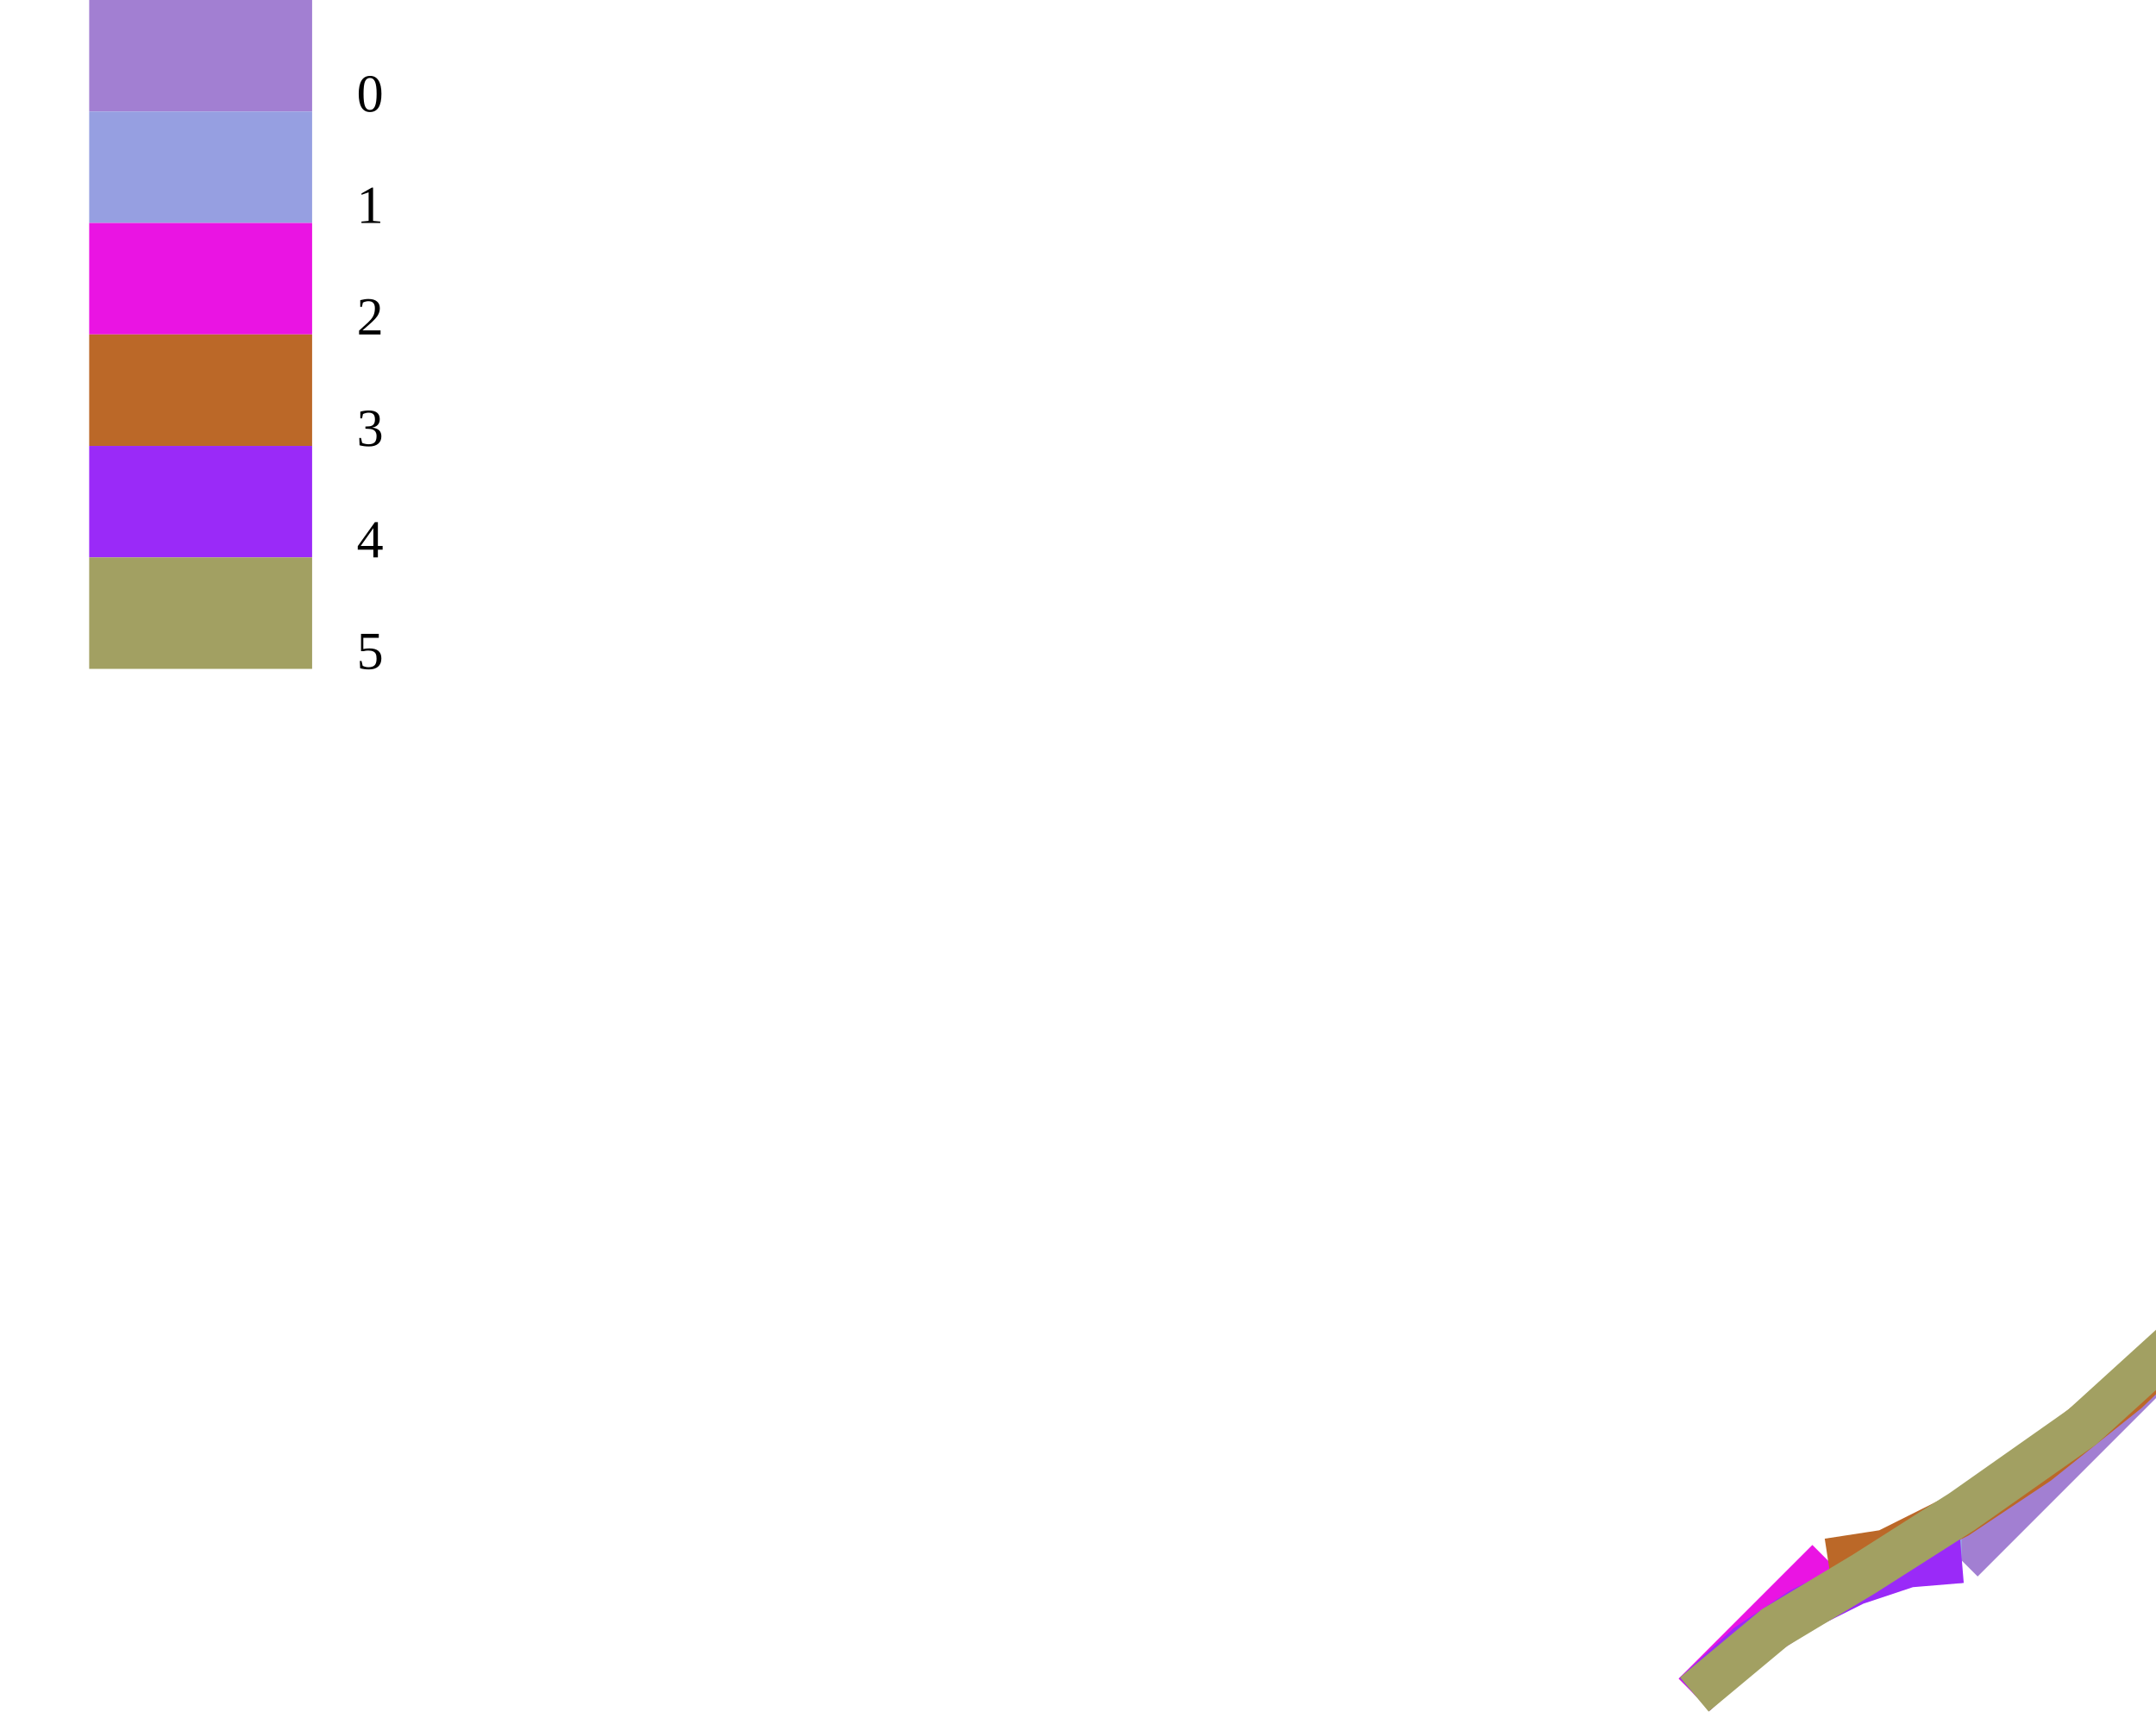
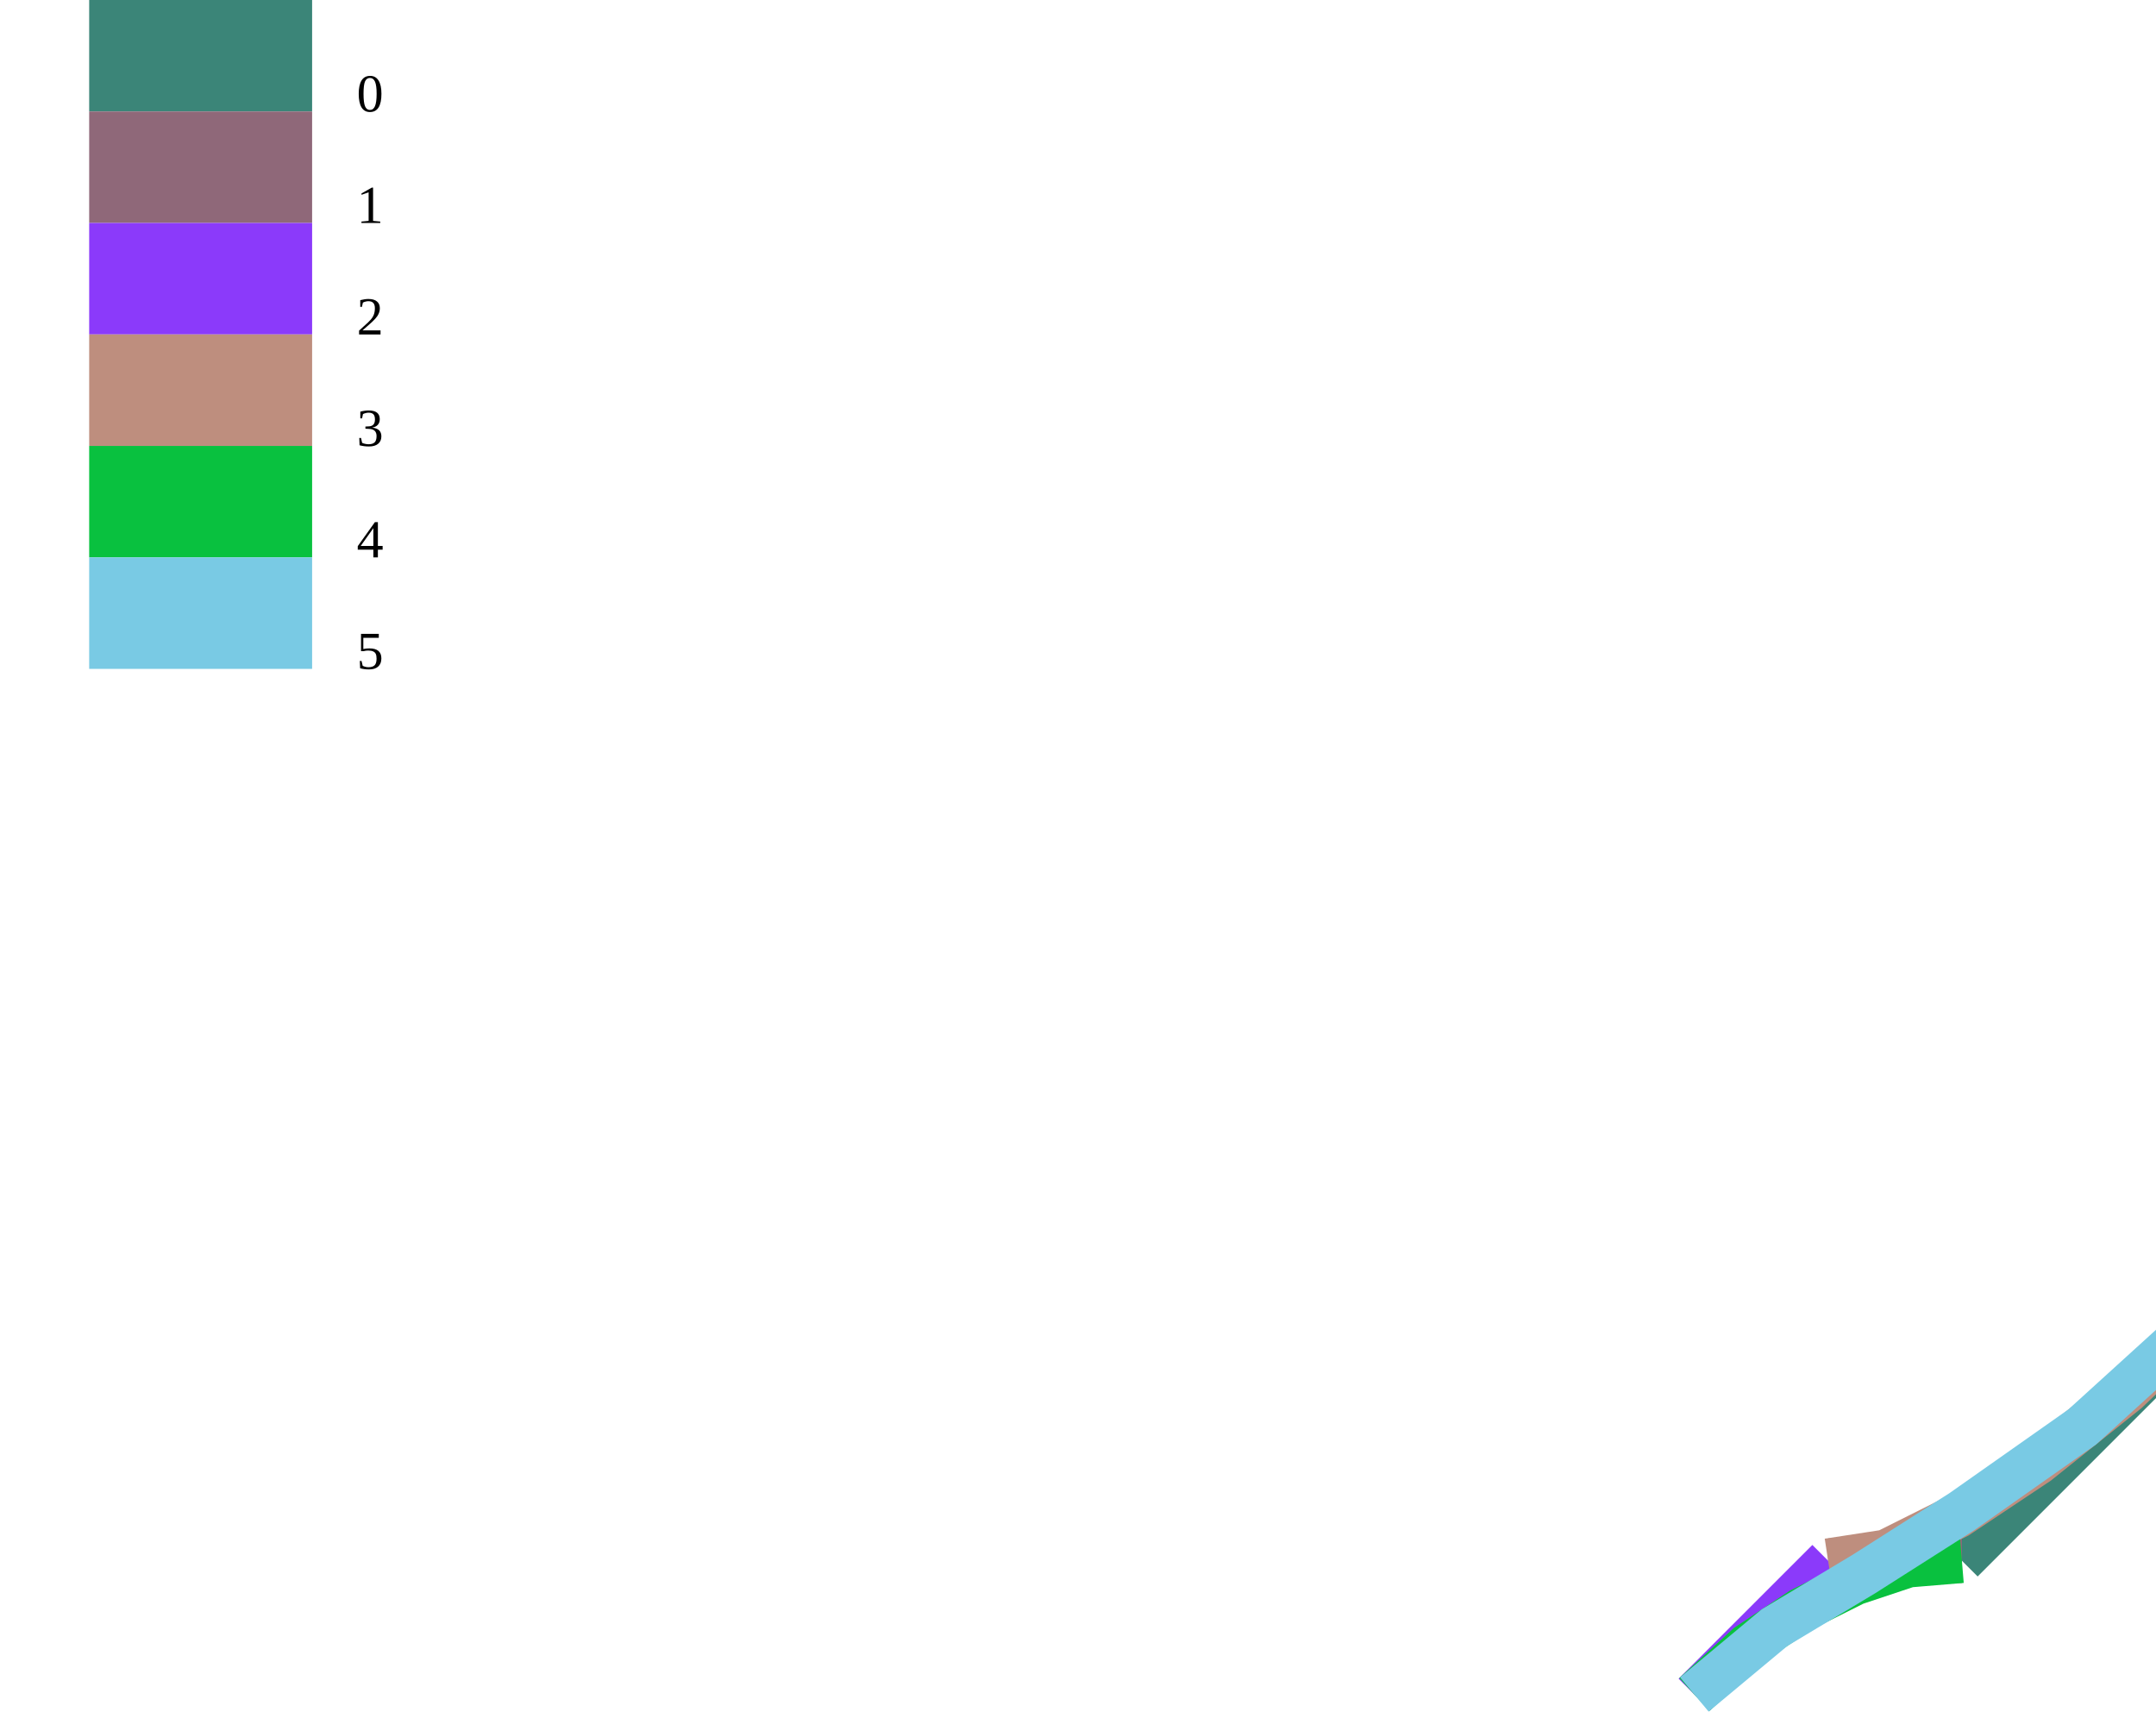
<svg xmlns="http://www.w3.org/2000/svg" version="1.1">
-   <polyline fill="none" stroke="rgb(162,127,210)" stroke-width="10" points="500,290 488,302 476,314 464,326 452,338 440,350 " />
-   <rect x="20" y="0" width="50" height="25" fill="rgb(162,127,210)" />
+   <polyline fill="none" stroke="rgb(59,133,120)" stroke-width="10" points="500,290 488,302 476,314 464,326 452,338 440,350 " />
+   <rect x="20" y="0" width="50" height="25" fill="rgb(59,133,120)" />
  <text x="80" y="25" fill="black">0</text>
-   <polyline fill="none" stroke="rgb(150,159,225)" stroke-width="10" points="440,350 434,350 428,350 422,350 416,350 410,350 " />
-   <rect x="20" y="25" width="50" height="25" fill="rgb(150,159,225)" />
+   <polyline fill="none" stroke="rgb(143,104,121)" stroke-width="10" points="440,350 434,350 428,350 422,350 416,350 410,350 " />
+   <rect x="20" y="25" width="50" height="25" fill="rgb(143,104,121)" />
  <text x="80" y="50" fill="black">1</text>
-   <polyline fill="none" stroke="rgb(234,20,227)" stroke-width="10" points="410,350 404,356 398,362 392,368 386,374 380,380 " />
-   <rect x="20" y="50" width="50" height="25" fill="rgb(234,20,227)" />
+   <polyline fill="none" stroke="rgb(139,58,250)" stroke-width="10" points="410,350 404,356 398,362 392,368 386,374 380,380 " />
+   <rect x="20" y="50" width="50" height="25" fill="rgb(139,58,250)" />
  <text x="80" y="75" fill="black">2</text>
-   <polyline fill="none" stroke="rgb(187,104,40)" stroke-width="10" points="500,290 477,312 457,328 439,340 423,348 410,350 " />
-   <rect x="20" y="75" width="50" height="25" fill="rgb(187,104,40)" />
+   <polyline fill="none" stroke="rgb(190,142,126)" stroke-width="10" points="500,290 477,312 457,328 439,340 423,348 410,350 " />
+   <rect x="20" y="75" width="50" height="25" fill="rgb(190,142,126)" />
  <text x="80" y="100" fill="black">3</text>
-   <polyline fill="none" stroke="rgb(154,42,248)" stroke-width="10" points="440,350 428,351 416,355 404,361 392,369 380,380 " />
-   <rect x="20" y="100" width="50" height="25" fill="rgb(154,42,248)" />
+   <polyline fill="none" stroke="rgb(9,193,63)" stroke-width="10" points="440,350 428,351 416,355 404,361 392,369 380,380 " />
+   <rect x="20" y="100" width="50" height="25" fill="rgb(9,193,63)" />
  <text x="80" y="125" fill="black">4</text>
-   <polyline fill="none" stroke="rgb(162,160,98)" stroke-width="10" points="500,290 467,320 440,339 418,353 398,365 380,380 " />
-   <rect x="20" y="125" width="50" height="25" fill="rgb(162,160,98)" />
+   <polyline fill="none" stroke="rgb(121,202,228)" stroke-width="10" points="500,290 467,320 440,339 418,353 398,365 380,380 " />
+   <rect x="20" y="125" width="50" height="25" fill="rgb(121,202,228)" />
  <text x="80" y="150" fill="black">5</text>
</svg>
